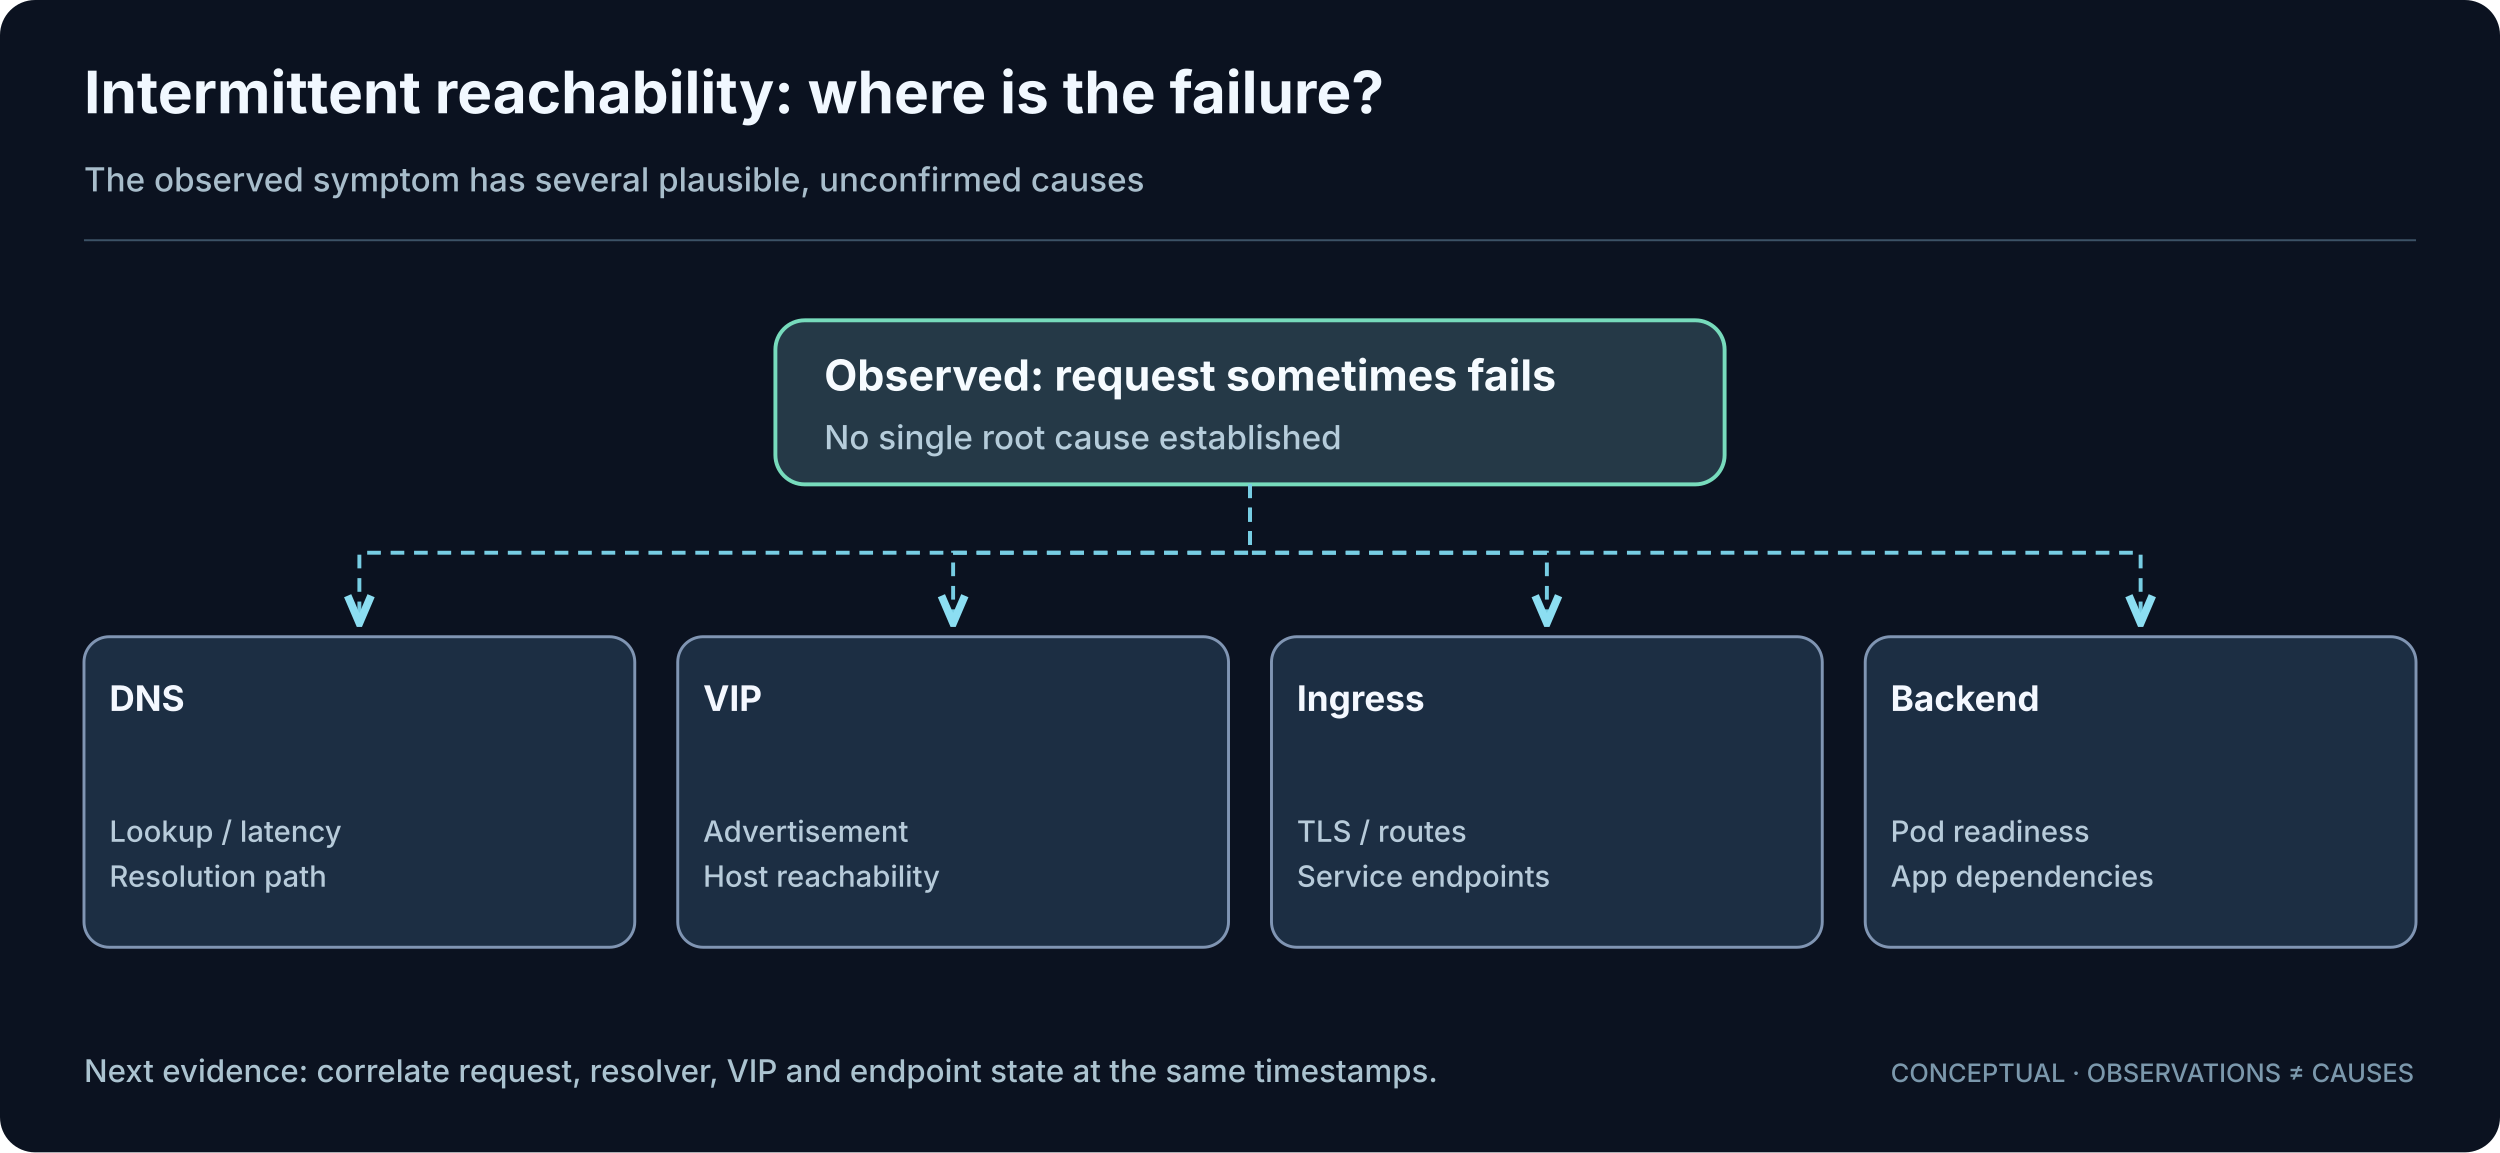
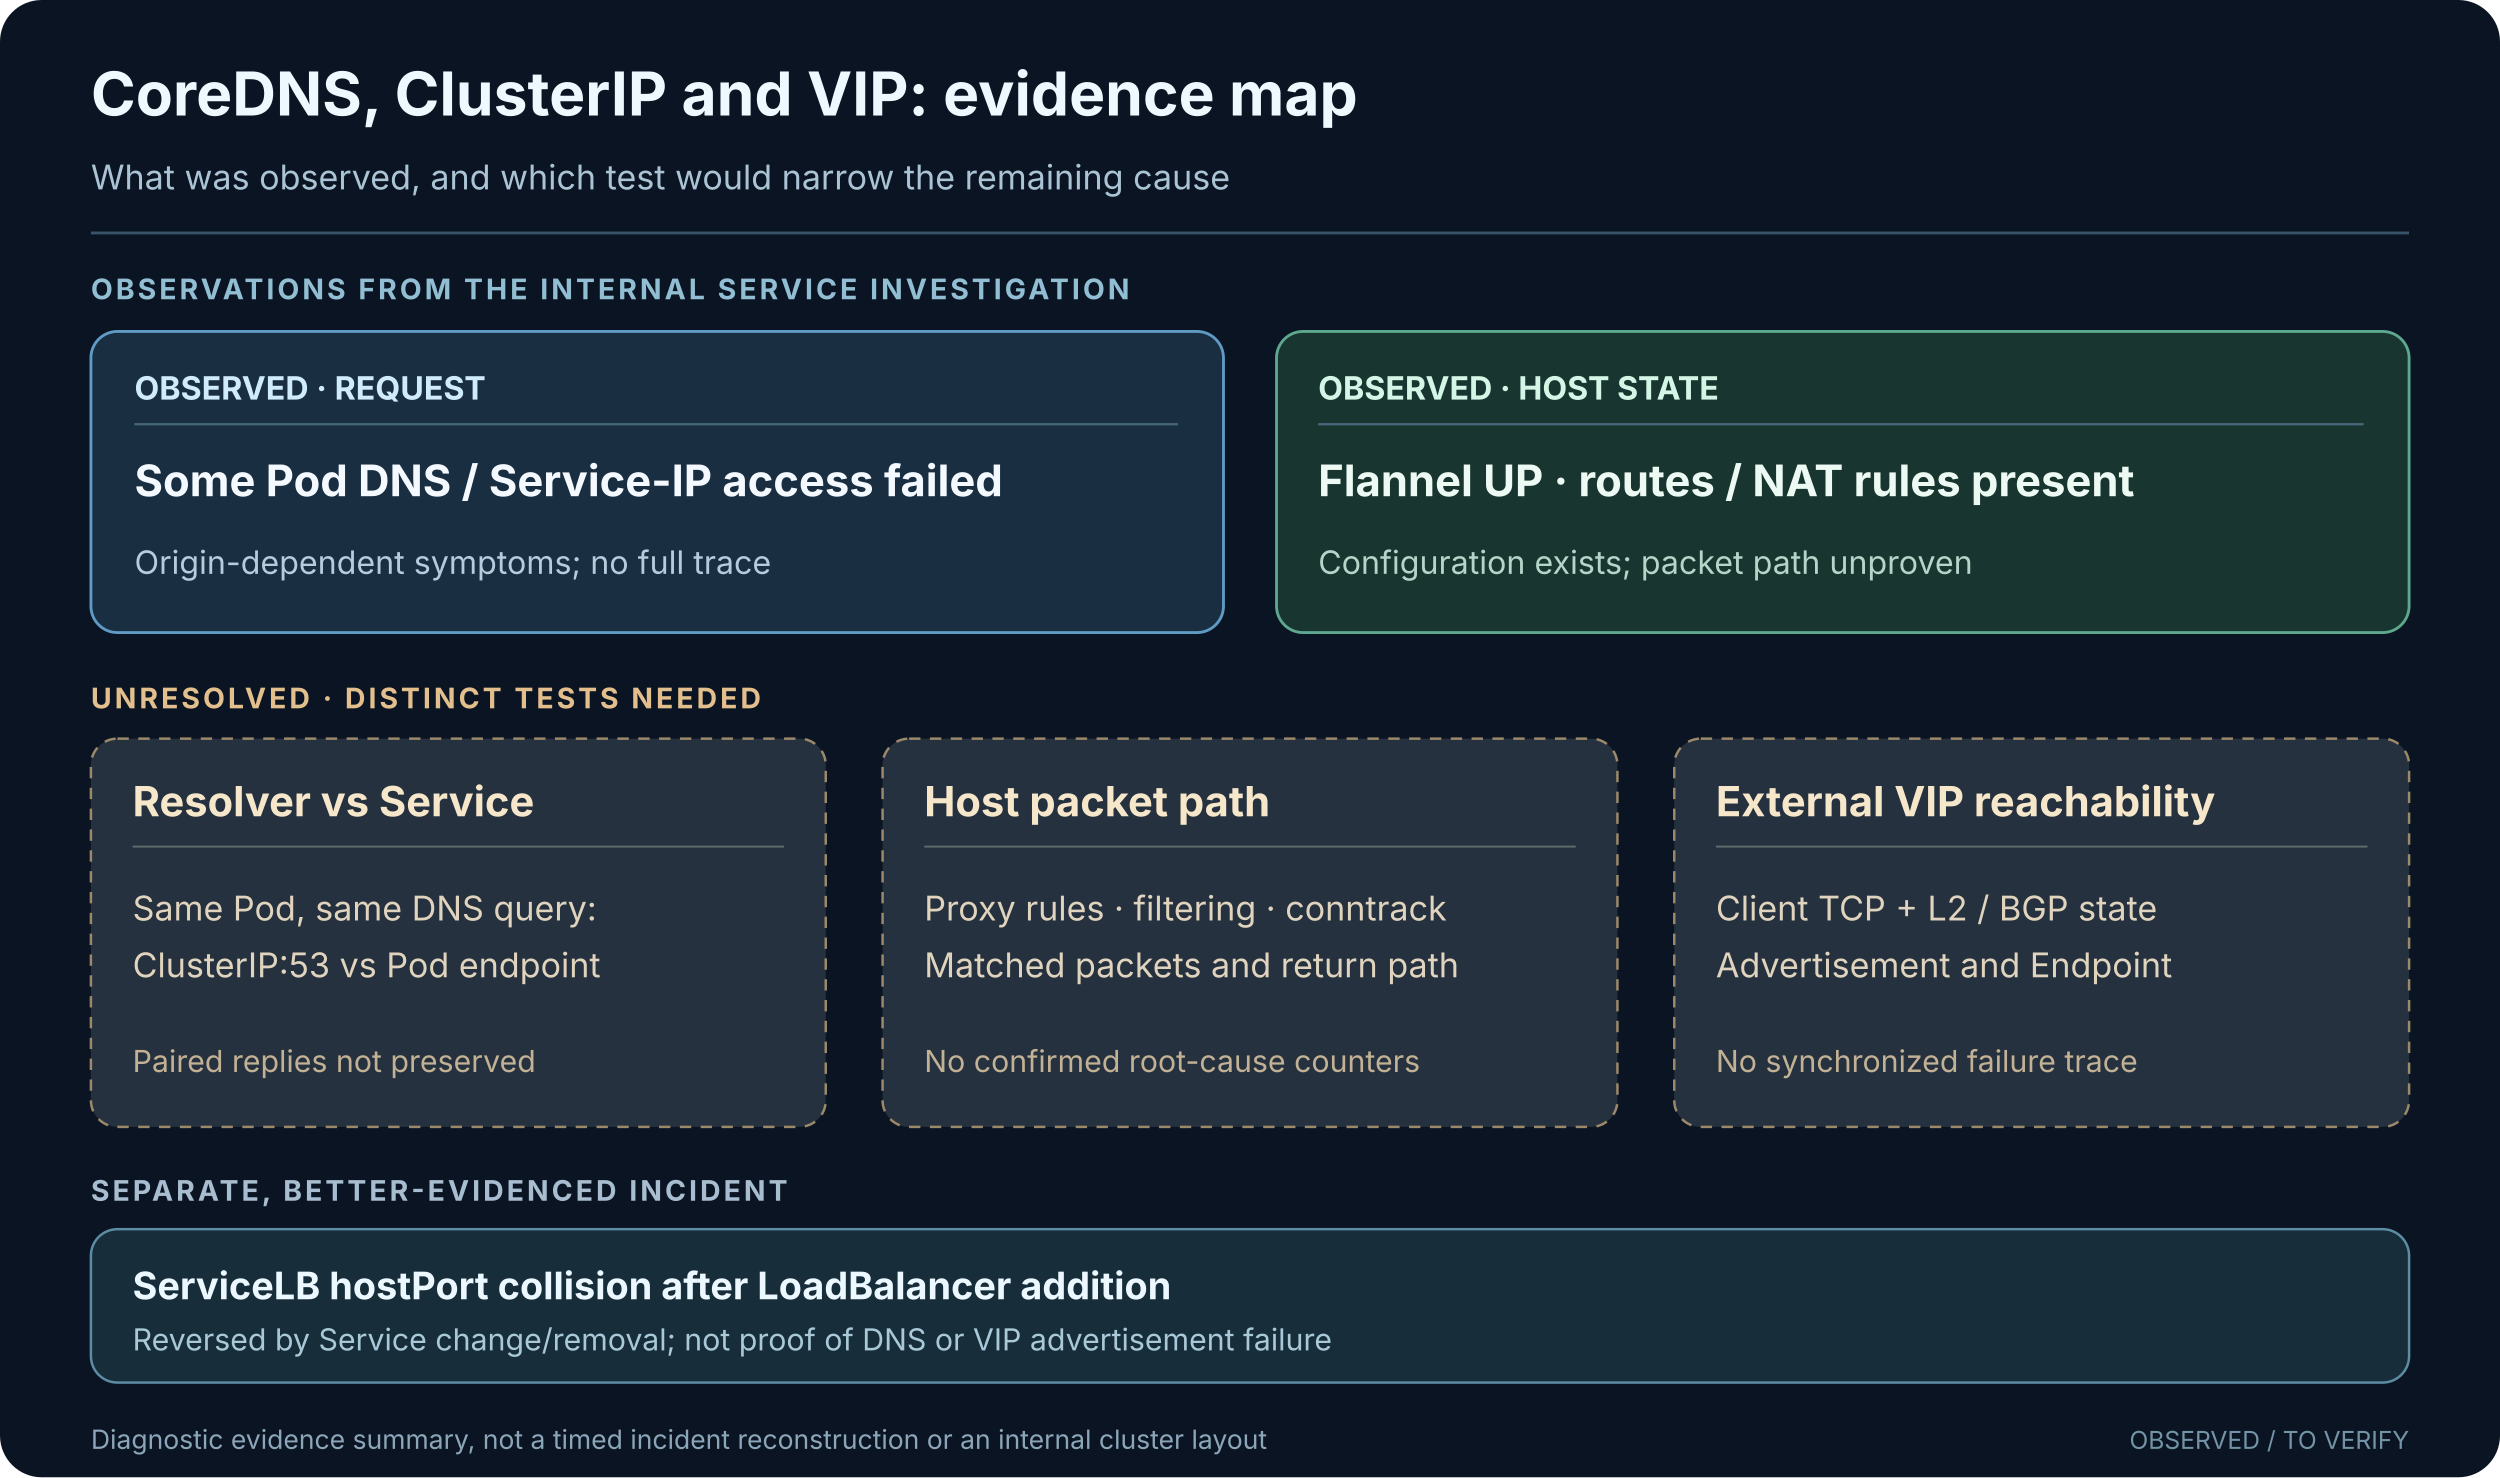
- <svg xmlns="http://www.w3.org/2000/svg" viewBox="0 0 1280 590" role="img" aria-label="Intermittent reachability: where is the failure?">
-   <rect width="1280" height="590" rx="18" fill="#0b1220" />
-   <defs>
-     <marker id="arr" markerWidth="9" markerHeight="9" refX="8" refY="4" orient="auto">
-       <path d="M1 1L8 4L1 7" fill="none" stroke="#8cdef2" stroke-width="2" />
-     </marker>
-   </defs>
-   <text x="43" y="58" font-family="Inter,Arial,sans-serif" font-size="30" fill="#f1f8ff" font-weight="750">Intermittent reachability: where is the failure?</text>
-   <text x="43" y="98" font-family="Inter,Arial,sans-serif" font-size="17" fill="#a8bdcb" font-weight="500">The observed symptom has several plausible, unconfirmed causes</text>
-   <path d="M43 123H1237" stroke="#3c5266" />
-   <rect x="397" y="164" width="486" height="84" rx="15" fill="#253947" stroke="#77dbbc" stroke-width="2" />
-   <text x="422" y="200" font-family="Inter,Arial,sans-serif" font-size="22" fill="#f6fbff" font-weight="700">Observed: request sometimes fails</text>
-   <text x="422" y="230" font-family="Inter,Arial,sans-serif" font-size="17" fill="#b5ccda" font-weight="500">No single root cause established</text>
-   <path d="M640 248V283H184V319" stroke="#77cde3" stroke-width="2" fill="none" stroke-dasharray="7 5" marker-end="url(#arr)" />
-   <rect x="43" y="326" width="282" height="159" rx="13" fill="#1c2e43" stroke="#8095b3" stroke-width="1.5" />
-   <text x="56" y="364" font-family="Inter,Arial,sans-serif" font-size="18" fill="#f4f8ff" font-weight="675">DNS</text>
-   <text x="56" y="431" font-family="Inter,Arial,sans-serif" font-size="15" fill="#b7cbda" font-weight="500">Lookup / latency</text>
-   <text x="56" y="454" font-family="Inter,Arial,sans-serif" font-size="15" fill="#b7cbda" font-weight="500">Resolution path</text>
-   <path d="M640 248V283H488V319" stroke="#77cde3" stroke-width="2" fill="none" stroke-dasharray="7 5" marker-end="url(#arr)" />
-   <rect x="347" y="326" width="282" height="159" rx="13" fill="#1c2e43" stroke="#8095b3" stroke-width="1.5" />
-   <text x="360" y="364" font-family="Inter,Arial,sans-serif" font-size="18" fill="#f4f8ff" font-weight="675">VIP</text>
-   <text x="360" y="431" font-family="Inter,Arial,sans-serif" font-size="15" fill="#b7cbda" font-weight="500">Advertisement</text>
-   <text x="360" y="454" font-family="Inter,Arial,sans-serif" font-size="15" fill="#b7cbda" font-weight="500">Host reachability</text>
-   <path d="M640 248V283H792V319" stroke="#77cde3" stroke-width="2" fill="none" stroke-dasharray="7 5" marker-end="url(#arr)" />
-   <rect x="651" y="326" width="282" height="159" rx="13" fill="#1c2e43" stroke="#8095b3" stroke-width="1.5" />
-   <text x="664" y="364" font-family="Inter,Arial,sans-serif" font-size="18" fill="#f4f8ff" font-weight="675">Ingress</text>
-   <text x="664" y="431" font-family="Inter,Arial,sans-serif" font-size="15" fill="#b7cbda" font-weight="500">TLS / routes</text>
-   <text x="664" y="454" font-family="Inter,Arial,sans-serif" font-size="15" fill="#b7cbda" font-weight="500">Service endpoints</text>
-   <path d="M640 248V283H1096V319" stroke="#77cde3" stroke-width="2" fill="none" stroke-dasharray="7 5" marker-end="url(#arr)" />
-   <rect x="955" y="326" width="282" height="159" rx="13" fill="#1c2e43" stroke="#8095b3" stroke-width="1.5" />
-   <text x="968" y="364" font-family="Inter,Arial,sans-serif" font-size="18" fill="#f4f8ff" font-weight="675">Backend</text>
-   <text x="968" y="431" font-family="Inter,Arial,sans-serif" font-size="15" fill="#b7cbda" font-weight="500">Pod readiness</text>
-   <text x="968" y="454" font-family="Inter,Arial,sans-serif" font-size="15" fill="#b7cbda" font-weight="500">App dependencies</text>
-   <text x="43" y="554" font-family="Inter,Arial,sans-serif" font-size="16" fill="#abc3d0" font-weight="500">Next evidence: correlate request, resolver, VIP and endpoint state at the same timestamps.</text>
-   <text x="1236" y="554" font-family="Inter,Arial,sans-serif" font-size="13" fill="#7b98ac" font-weight="500" text-anchor="end">CONCEPTUAL · OBSERVATIONS ≠ CAUSES</text>
+ <svg xmlns="http://www.w3.org/2000/svg" viewBox="0 0 1320 780" role="img" aria-label="Evidence matrix for CoreDNS Service IP failures and independently investigated MetalLB VIP reachability">
+   <rect width="1320" height="780" rx="22" fill="#0b1422" />
+   <text x="48" y="61" fill="#eef8ff" font-size="32" font-weight="720" font-family="Inter,Arial,sans-serif">CoreDNS, ClusterIP and VIP: evidence map</text>
+   <text x="48" y="100" fill="#abc4d5" font-size="18" font-family="Inter,Arial,sans-serif">What was observed, and which test would narrow the remaining cause</text>
+   <path d="M48 123H1272" stroke="#38536a" stroke-width="1.5" />
+   <text x="48" y="158" fill="#91bed2" font-size="15" font-weight="700" letter-spacing="1.6" font-family="Inter,Arial,sans-serif">OBSERVATIONS FROM THE INTERNAL SERVICE INVESTIGATION</text>
+   <rect x="48" y="175" width="598" height="159" rx="14" fill="#192e40" stroke="#5f9bc5" stroke-width="1.5" />
+   <rect x="674" y="175" width="598" height="159" rx="14" fill="#193530" stroke="#5da88e" stroke-width="1.5" />
+   <text x="71" y="211" fill="#d0ebfc" font-size="17" font-weight="720" font-family="Inter,Arial,sans-serif">OBSERVED · REQUEST</text>
+   <text x="696" y="211" fill="#d4f6e7" font-size="17" font-weight="720" font-family="Inter,Arial,sans-serif">OBSERVED · HOST STATE</text>
+   <path d="M71 224H622 M696 224H1248" stroke="#466779" stroke-width="1.2" />
+   <text x="71" y="262" fill="#f3f9fe" font-size="23" font-weight="700" font-family="Inter,Arial,sans-serif">Some Pod DNS / Service-IP access failed</text>
+   <text x="71" y="303" fill="#b5ccdc" font-size="17" font-family="Inter,Arial,sans-serif">Origin-dependent symptoms; no full trace</text>
+   <text x="696" y="262" fill="#ecfaf3" font-size="23" font-weight="700" font-family="Inter,Arial,sans-serif">Flannel UP · routes / NAT rules present</text>
+   <text x="696" y="303" fill="#b4d5c8" font-size="17" font-family="Inter,Arial,sans-serif">Configuration exists; packet path unproven</text>
+   <text x="48" y="374" fill="#e2bf8d" font-size="15" font-weight="700" letter-spacing="1.6" font-family="Inter,Arial,sans-serif">UNRESOLVED · DISTINCT TESTS NEEDED</text>
+   <rect x="48" y="390" width="388" height="205" rx="14" fill="#25313e" stroke="#9c8969" stroke-width="1.3" stroke-dasharray="6 5" />
+   <rect x="466" y="390" width="388" height="205" rx="14" fill="#25313e" stroke="#9c8969" stroke-width="1.3" stroke-dasharray="6 5" />
+   <rect x="884" y="390" width="388" height="205" rx="14" fill="#25313e" stroke="#9c8969" stroke-width="1.3" stroke-dasharray="6 5" />
+   <text x="70" y="431" fill="#f6e6ca" font-size="22" font-weight="710" font-family="Inter,Arial,sans-serif">Resolver vs Service</text>
+   <text x="488" y="431" fill="#f6e6ca" font-size="22" font-weight="710" font-family="Inter,Arial,sans-serif">Host packet path</text>
+   <text x="906" y="431" fill="#f6e6ca" font-size="22" font-weight="710" font-family="Inter,Arial,sans-serif">External VIP reachability</text>
+   <path d="M70 447H414 M488 447H832 M906 447H1250" stroke="#636c6c" stroke-width="1" />
+   <text x="70" y="486" fill="#e0d4be" font-size="18" font-family="Inter,Arial,sans-serif">Same Pod, same DNS query:</text>
+   <text x="70" y="516" fill="#e0d4be" font-size="18" font-family="Inter,Arial,sans-serif">ClusterIP:53 vs Pod endpoint</text>
+   <text x="70" y="566" fill="#c2b194" font-size="16" font-family="Inter,Arial,sans-serif">Paired replies not preserved</text>
+   <text x="488" y="486" fill="#e0d4be" font-size="18" font-family="Inter,Arial,sans-serif">Proxy rules · filtering · conntrack</text>
+   <text x="488" y="516" fill="#e0d4be" font-size="18" font-family="Inter,Arial,sans-serif">Matched packets and return path</text>
+   <text x="488" y="566" fill="#c2b194" font-size="16" font-family="Inter,Arial,sans-serif">No confirmed root-cause counters</text>
+   <text x="906" y="486" fill="#e0d4be" font-size="18" font-family="Inter,Arial,sans-serif">Client TCP + L2 / BGP state</text>
+   <text x="906" y="516" fill="#e0d4be" font-size="18" font-family="Inter,Arial,sans-serif">Advertisement and Endpoint</text>
+   <text x="906" y="566" fill="#c2b194" font-size="16" font-family="Inter,Arial,sans-serif">No synchronized failure trace</text>
+   <text x="48" y="634" fill="#a8bed0" font-size="15" font-weight="700" letter-spacing="1.6" font-family="Inter,Arial,sans-serif">SEPARATE, BETTER-EVIDENCED INCIDENT</text>
+   <rect x="48" y="649" width="1224" height="81" rx="14" fill="#182d3a" stroke="#5c8da4" stroke-width="1.3" />
+   <text x="70" y="686" fill="#ecf8ff" font-size="20" font-weight="700" font-family="Inter,Arial,sans-serif">ServiceLB hostPort collision after LoadBalancer addition</text>
+   <text x="70" y="713" fill="#a9c9d8" font-size="16" font-family="Inter,Arial,sans-serif">Reversed by Service change/removal; not proof of DNS or VIP advertisement failure</text>
+   <text x="48" y="765" fill="#8ca6b9" font-size="14" font-family="Inter,Arial,sans-serif">Diagnostic evidence summary, not a timed incident reconstruction or an internal cluster layout</text>
+   <text x="1272" y="765" fill="#7394a6" font-size="13" font-family="Inter,Arial,sans-serif" text-anchor="end">OBSERVED / TO VERIFY</text>
</svg>
